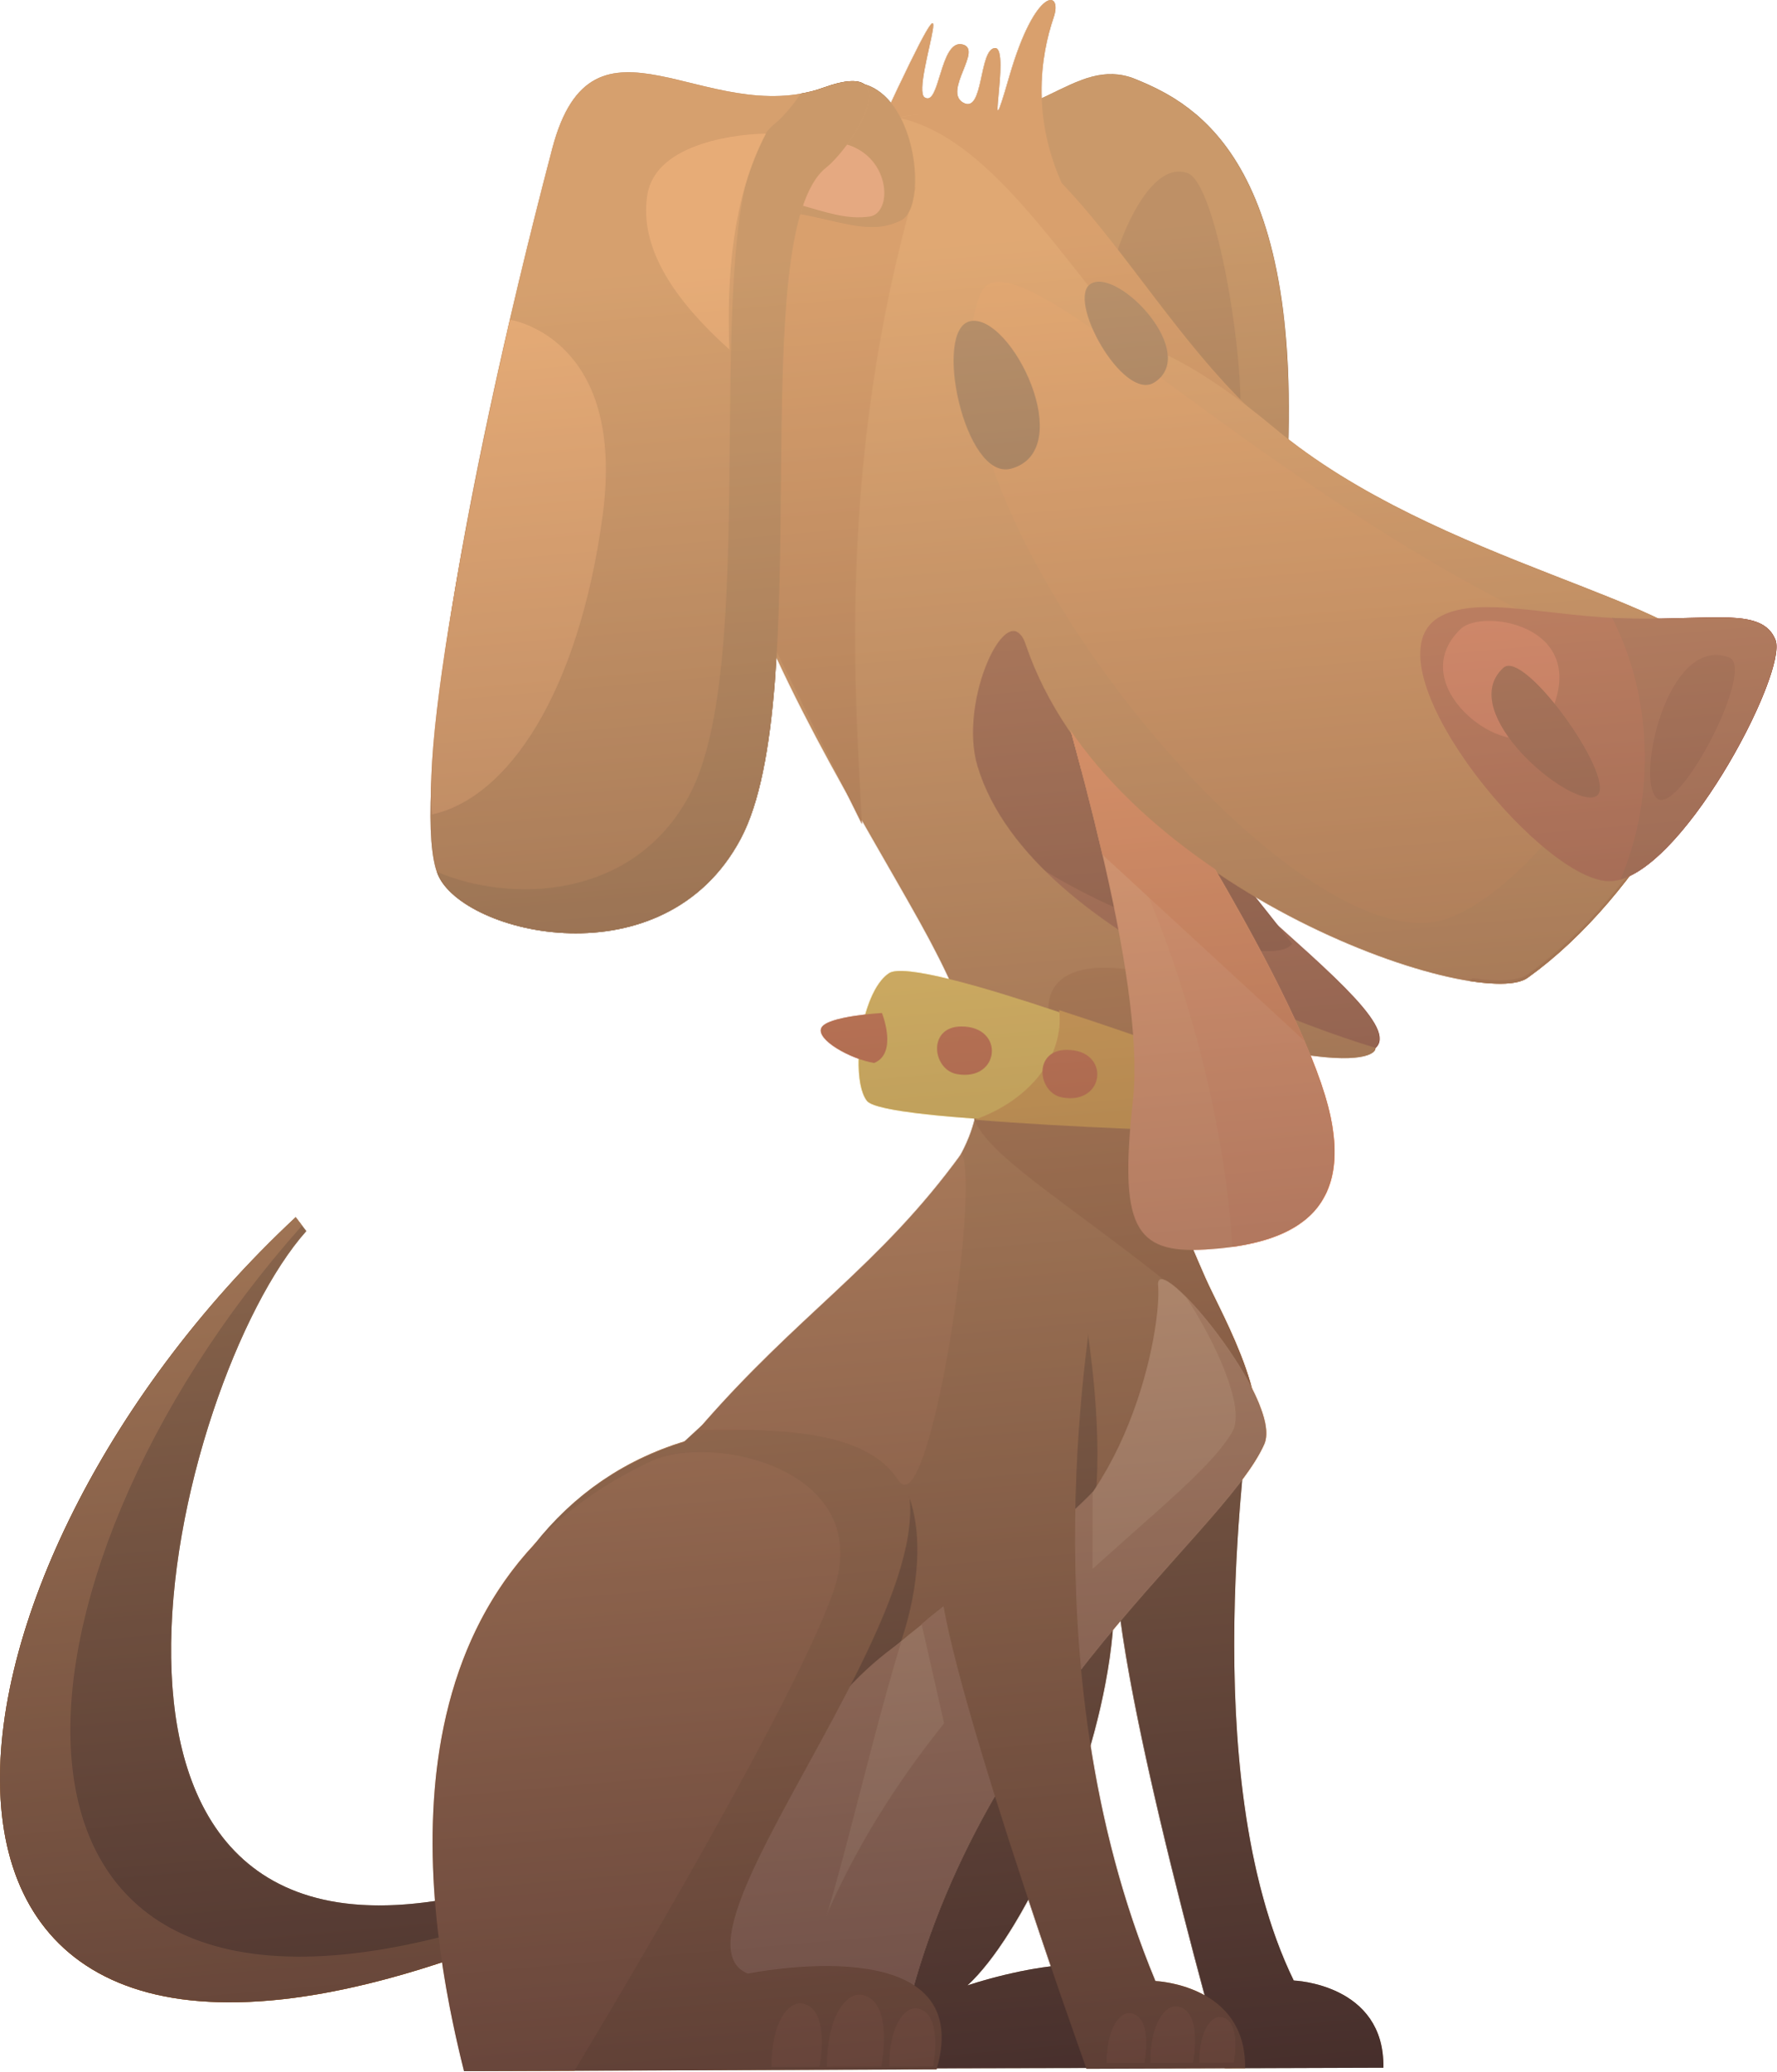
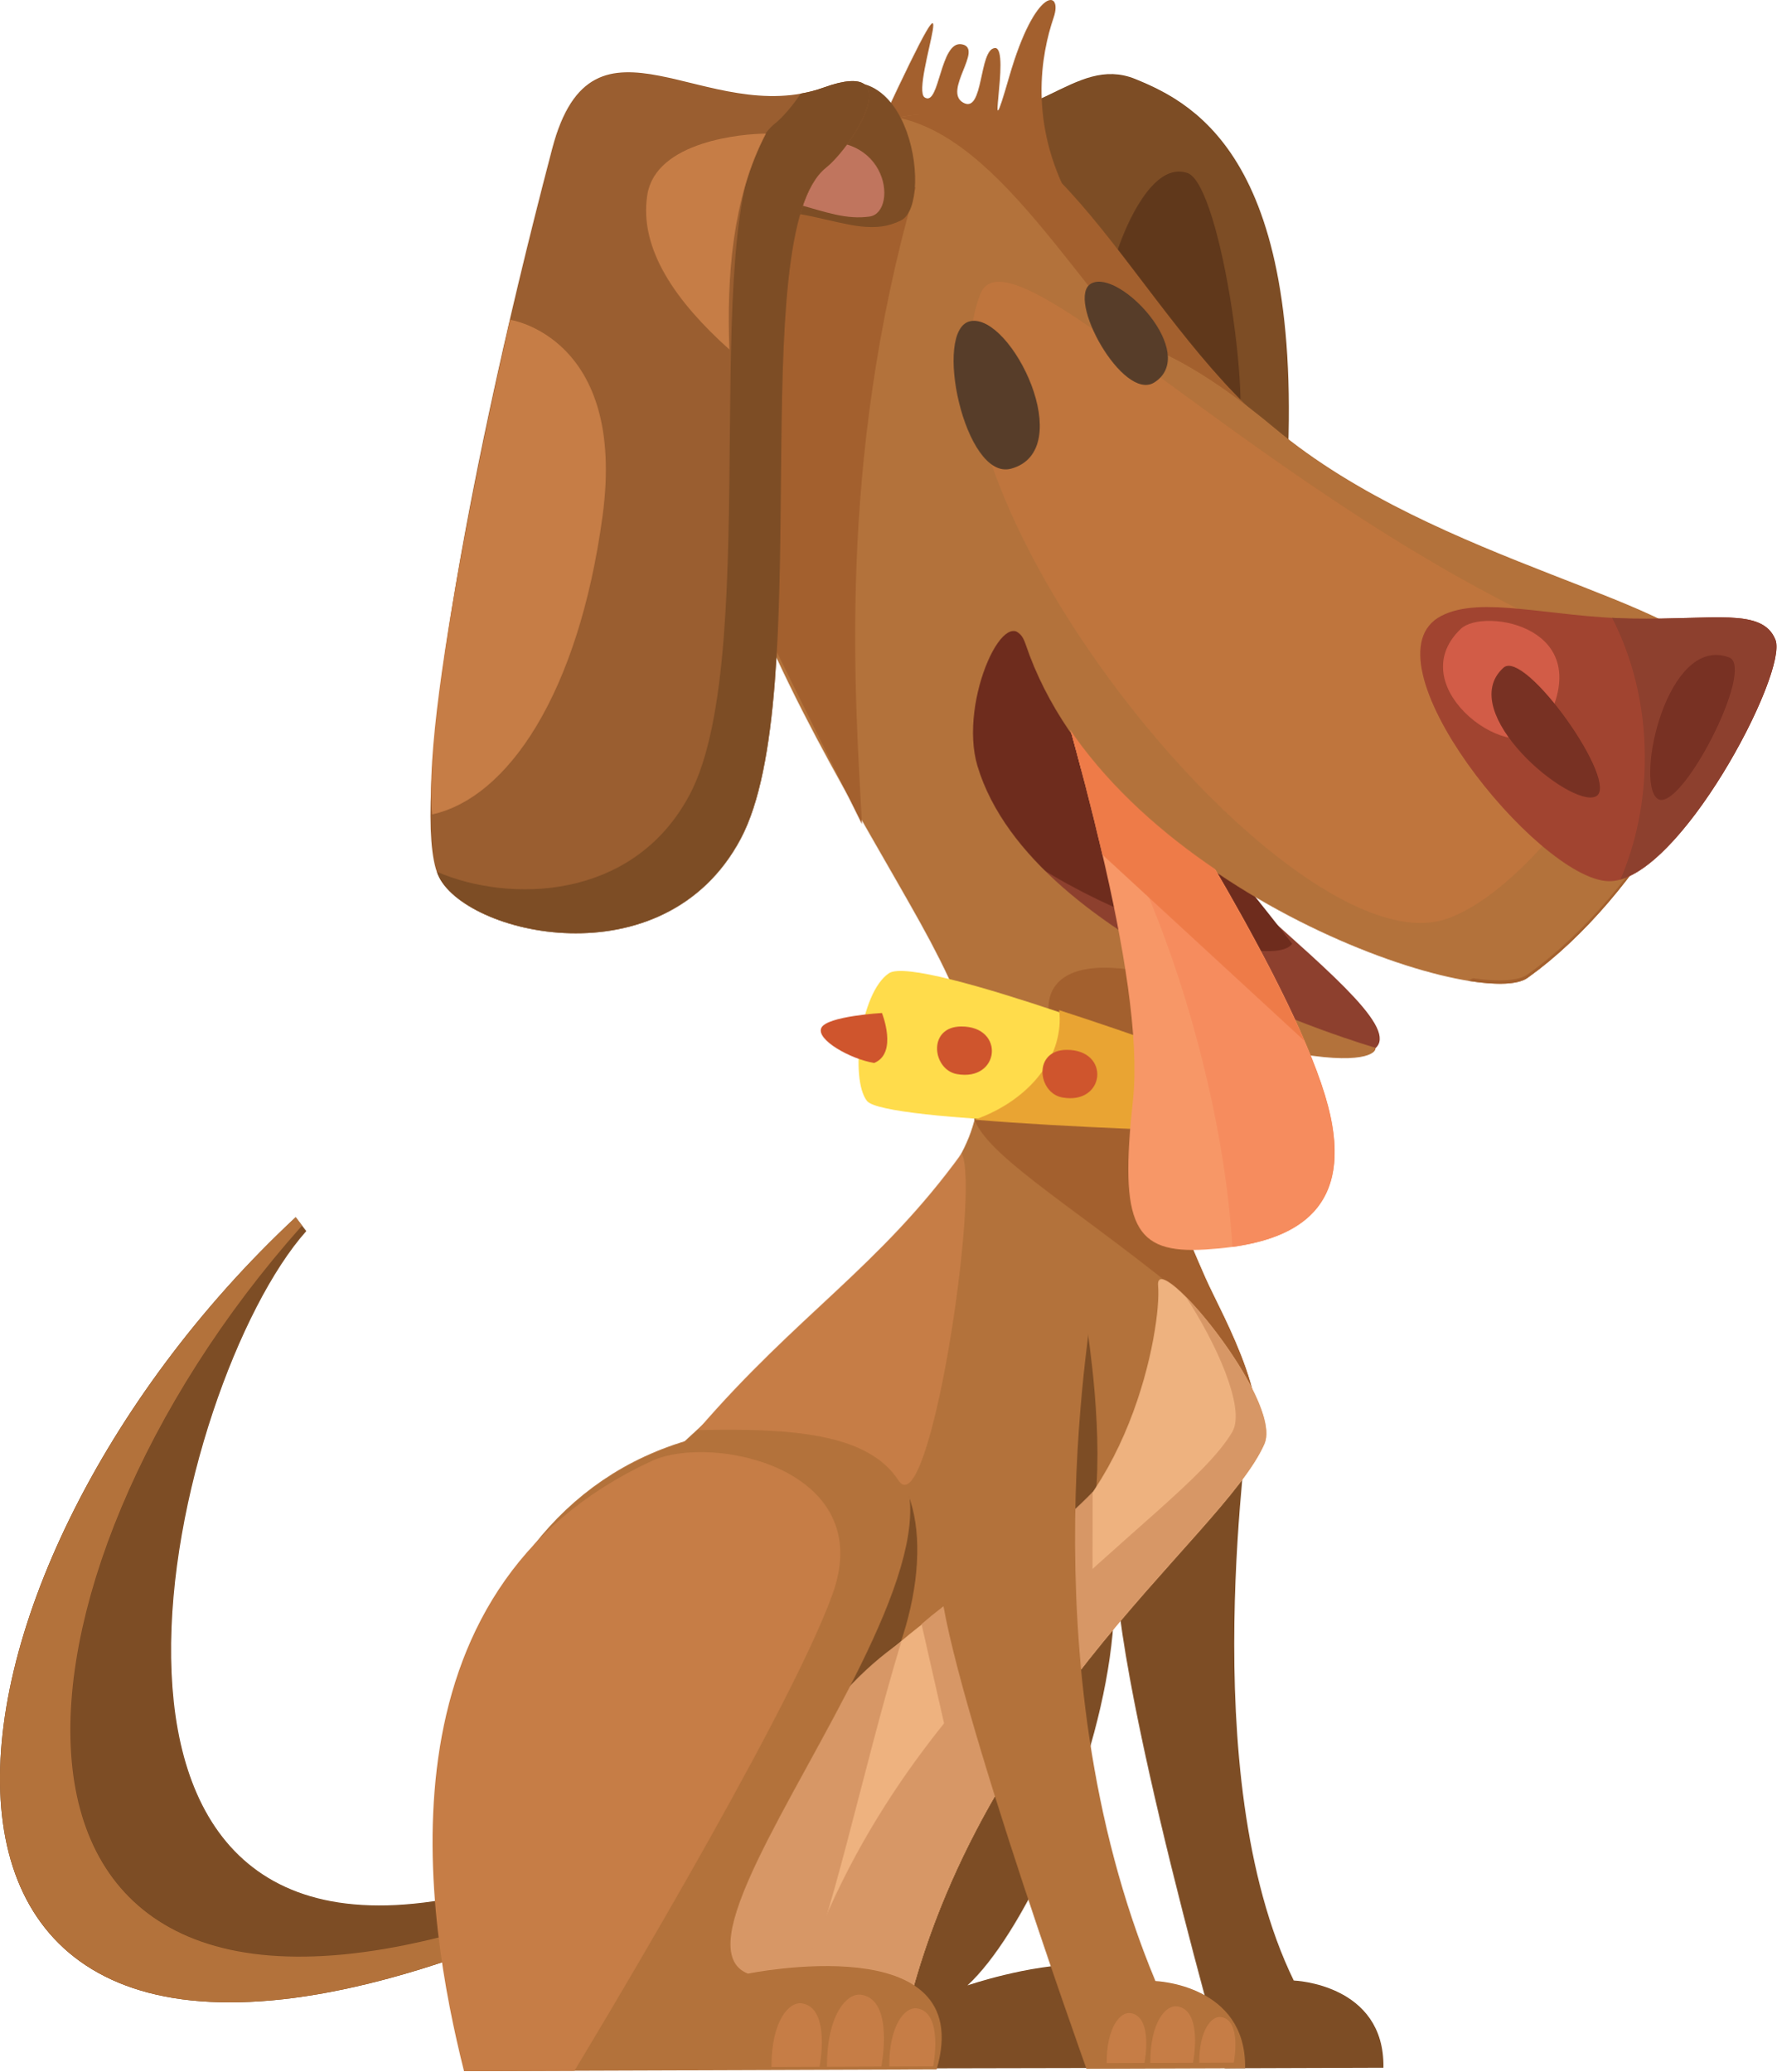
- <svg xmlns="http://www.w3.org/2000/svg" version="1.1" id="Layer_1" x="0px" y="0px" width="130.716px" height="152.392px" viewBox="0 0 130.716 152.392" enable-background="new 0 0 130.716 152.392" xml:space="preserve">
+ <svg xmlns="http://www.w3.org/2000/svg" xmlns:xlink="http://www.w3.org/1999/xlink" version="1.1" id="Layer_1" x="0px" y="0px" width="130.716px" height="152.392px" viewBox="0 0 130.716 152.392" enable-background="new 0 0 130.716 152.392" xml:space="preserve">
  <g>
    <g>
      <path fill="#7D4D25" d="M91.822,104.156c0.284,0.392-4.061,26.304,3.375,41.567c0,0,6.706,0.244,6.596,6.415l-11.67,0.042    c0,0-10.193-35.506-7.662-40.209C84.992,107.265,87.641,98.404,91.822,104.156z" />
      <path fill="#7D4D25" d="M53.418,152.217c-5.613-17.327-6.2-42.511,16.067-46.144c22.268-3.632,9.611,32.751,1.701,40.01    c0,0,17.943-6.177,13.17,6.065L53.418,152.217z" />
      <path fill="#7D4D25" d="M68.124,8.688c8.052,1.177,10.848-4.734,15.414-2.875c4.568,1.862,13.034,6.256,10.983,31.747    C92.472,63.055,68.124,8.688,68.124,8.688z" />
      <path fill="#60381B" d="M82.27,18.303c0.527-1.573,2.53-6.458,5.1-5.578c2.567,0.88,4.999,19.008,3.401,19.813    C89.174,33.344,81.42,20.834,82.27,18.303z" />
      <path fill="#8D402E" d="M79.487,69.677c8.419,4.082,19.882,8.507,21.488,7.609c4.507-2.522-20.138-16.736-23.717-29.241    c-1.803-6.298-11.643-4.608-8.015,9.33C72.875,71.311,79.487,69.677,79.487,69.677z" />
      <path fill="#6E2C1D" d="M95.081,69.436c-1.864,2.757-24.646-5.407-25.551-13.654c-0.906-8.247-2.417-10.991,1.958-11.134    C75.863,44.507,95.081,69.436,95.081,69.436z" />
      <path fill="#A3602E" d="M78.779,14.792c-3.125-5.744-2.163-10.82-1.251-13.501c0.697-2.049-1.333-2.347-3.263,4.336    c-1.931,6.687,0.154-2.156-1.051-2.093c-1.205,0.064-0.817,4.879-2.34,4.019c-1.523-0.86,1.535-3.976-0.094-4.293    c-1.628-0.317-1.634,4.652-2.747,3.904c-1.115-0.745,3.747-12.956-3.131,1.781L78.779,14.792z" />
      <path fill="#B3723B" d="M34.456,151.648c0.398-37.023,9.78-38.937,23.41-52.667c13.63-13.734,18.452-15.63,9.809-31.156    c-8.642-15.526-27.814-43.923-5.849-57.388c13.65-8.368,20.068,11.367,32.004,21.342c11.967,10.002,31.344,12.759,32.616,17.581    c1.025,3.896-5.482,16.476-14.046,22.589c-3.637,2.597-30.874-6.593-36.933-24.542c-1.266-3.751-4.992,4.131-3.543,8.957    c4.051,13.488,29.274,20.725,29.274,20.725c0.135,0.383-0.98,1.346-6.438,0.291c-9.891-1.908-14.25-1.862-6.063,16.657    c1.264,2.856,5.636,10.187,3.094,14.116c-2.668,4.123-25.123,25.311-25.412,43.198L34.456,151.648z" />
-       <path fill="#A3602E" d="M80.91,79.491c-3.585-0.712-8.378-11.471,5.806-7.356C100.9,76.249,88.75,81.043,80.91,79.491z" />
+       <path fill="#A3602E" d="M80.91,79.491c-3.585-0.712-8.378-11.471,5.806-7.355C100.9,76.249,88.75,81.043,80.91,79.491z" />
      <path fill="#7D4D25" d="M79.978,97.66c0,0,1.365,8.328,0.469,13.749l-2.996,0.928C77.451,112.336,78.981,98.83,79.978,97.66z" />
      <path fill="#A3602E" d="M67.372,13.79c-5.882,20.439-4.4,37.85-3.948,46.849L52.086,37.722    C52.086,37.722,49.874,3.38,67.372,13.79z" />
      <g>
        <path fill="#A3602E" d="M86.92,76.751c-4.552-0.569-16.185,0.084-15.335,5.189c0.462,2.776,6.978,6.504,14.902,12.902     c2.431,1.961,3.845,9.396,1.303,13.325c-2.666,4.122-25.121,25.311-25.412,43.196l-27.922,0.262     c0.001,0.008-0.002,0.015-0.001,0.021l31.924-0.297c0.289-17.888,22.744-39.075,25.412-43.198     c2.542-3.93-1.83-11.26-3.094-14.116C83.269,81.756,83.361,77.603,86.92,76.751z" />
        <path fill="#A3602E" d="M126.446,49.36c-1.272-4.822-20.649-7.579-32.616-17.581C83.216,22.91,77.55,6.001,66.112,8.656     c8.543,1.853,14.477,15.416,23.718,23.138c11.967,10.001,31.345,12.758,32.614,17.582c1.027,3.895-5.48,16.474-14.043,22.589     c-0.106,0.076-0.237,0.14-0.384,0.195c2.117,0.348,3.687,0.287,4.383-0.211C120.963,65.835,127.471,53.255,126.446,49.36z" />
      </g>
-       <ellipse transform="matrix(0.89 0.4561 -0.4561 0.89 61.4172 -12.7801)" fill="#7D4D25" cx="57.19" cy="120.871" rx="8.376" ry="15.624" />
+       <ellipse transform="matrix(0.4561 -0.8899 0.8899 0.4561 -76.4702 116.6437)" fill="#7D4D25" cx="57.187" cy="120.879" rx="15.625" ry="8.376" />
      <path fill="#EEB27F" d="M66.063,151.142c-3.367-0.56-16.477-0.522-17.401-2.883c-3.425-8.741,16.986-28.898,24.828-32.417    c9.639-4.331,12.001-18.289,11.723-21.238c-0.278-2.95,9.236,8.416,7.824,11.638C89.977,113.228,70.666,126.577,66.063,151.142z" />
      <path fill="#D79766" d="M66.315,120.795c-2.963,9.761-5.171,21.101-7.653,26.026l-5.664,0.189    C52.998,147.011,54.43,129.006,66.315,120.795z" />
      <path fill="#D79766" d="M87.25,95.41c2.133,3.236,4.457,8.187,3.42,9.955c-3.857,6.581-24.603,17.569-32.059,41.424    c-1.749-0.509-6.277-1.172-10.217-2.056c-0.2,1.302-0.137,2.496,0.268,3.526c0.925,2.36,14.034,2.323,17.401,2.883    c4.603-24.565,23.914-37.914,26.974-44.9C94,104.043,89.876,98.055,87.25,95.41z" />
      <path fill="#D79766" d="M70.056,129.405l-2.247-9.907c3.987-3.473,7.908-4.931,12.589-9.716l-0.013,7.209L70.056,129.405z" />
      <path fill="#FFDC4B" d="M65.409,71.608c2.142-1.439,23.58,6.852,23.58,6.852l-0.983,4.504c0,0-22.958-0.355-24.216-1.961    C62.531,79.397,63.267,73.045,65.409,71.608z" />
      <path fill="#E9A433" d="M77.933,74.325c0.021,0.202,0.043,0.405,0.043,0.612c0.014,3.296-2.553,6.138-6.254,7.449    c7.111,0.596,16.398,0.85,16.398,0.85l1.055-5.012C89.175,78.224,83.666,76.171,77.933,74.325z" />
      <path fill="#F79767" d="M76.8,46.487c1.604,6.287,7.571,25.275,6.563,34.483c-1.008,9.207,0.066,11.294,5.329,10.969    c5.264-0.327,11.284-1.949,9.027-10.565c-2.257-8.615-13.248-25.467-13.248-25.467L76.8,46.487z" />
      <path fill="#F68C5E" d="M97.719,81.374c-2.257-8.615-13.248-25.467-13.248-25.467l-7.671-9.42    c0.554,2.173,1.63,5.863,2.758,10.143c3.156,4.514,6.288,11.579,8.502,19.809c1.484,5.513,2.35,10.778,2.619,15.308    C95.329,91.097,99.695,88.917,97.719,81.374z" />
      <path fill="#EE7B48" d="M95.995,76.595c-3.835-8.897-11.523-20.688-11.523-20.688l-7.671-9.42c0.812,3.184,2.742,9.621,4.318,16.4    L95.995,76.595z" />
      <path fill="#B3723B" d="M93.829,31.529c11.968,10.002,31.345,12.759,32.615,17.582c1.026,3.893-5.481,16.476-14.043,22.587    c-3.639,2.599-31.041-6.537-36.935-24.541C71.17,34.028,72.75,13.913,93.829,31.529z" />
      <path fill="#BF753D" d="M106.499,67.59c7.381-2.629,16.57-17.933,13.547-19.082C94.84,38.936,74.349,15.761,72.11,21.688    C66.499,36.544,95.19,71.621,106.499,67.59z" />
-       <path fill="#A14430" d="M118.366,64.835c-5.236-0.119-18.385-16.456-12.279-19.538c2.944-1.487,7.915,0.104,13.951,0.219    c6.035,0.109,9.654-0.844,10.603,1.567S123.462,64.949,118.366,64.835z" />
+       <path fill="#A14430" d="M118.366,64.835c-5.236-0.119-18.385-16.456-12.279-19.538c2.944-1.487,7.915,0.104,13.951,0.219    c6.035,0.109,9.654-0.844,10.603,1.567C131.59,49.494,123.462,64.949,118.366,64.835z" />
      <path fill="#D25C47" d="M107.493,46.264c1.661-1.584,10.25-0.165,6.151,7.101C111.724,56.775,102.885,50.657,107.493,46.264z" />
      <path fill="#8D402E" d="M130.64,47.083c-0.948-2.411-4.567-1.458-10.603-1.567c-0.48-0.011-0.949-0.031-1.416-0.058    c1.505,2.93,2.393,6.426,2.406,10.191c0.013,3.286-0.641,6.371-1.79,9.059C124.335,63.274,131.537,49.361,130.64,47.083z" />
      <path fill="#7D4D25" d="M66.316,16.206c2.537-1.297,0.449-14.667-7.464-8.557s-15.604,10.659-9.674,8.8    C58.707,13.462,62.437,18.188,66.316,16.206z" />
      <path fill="#C0755E" d="M63.996,15.93c2.195-0.328,1.354-7.175-5.637-5.136c-6.988,2.044-13.692,3.341-8.637,3.152    C57.85,13.645,60.637,16.433,63.996,15.93z" />
      <path fill="#9A5E30" d="M32.22,64.353c1.846,4.385,16.618,7.987,22.275-2.63c5.662-10.618,0.167-44.497,6.275-49.385    c2.02-1.618,6.1-8.166-0.149-5.902c-8.6,3.116-16.995-6.912-19.991,4.5C33.51,38.054,30.302,59.801,32.22,64.353z" />
      <path fill="#7D4D25" d="M60.622,6.436c-0.569,0.207-1.14,0.352-1.707,0.453c-0.616,0.923-1.342,1.76-1.906,2.212    c-6.107,4.89-0.613,38.767-6.273,49.385c-4.184,7.853-13.348,7.925-18.589,5.659c0.025,0.067,0.047,0.146,0.074,0.208    c1.846,4.385,16.618,7.987,22.275-2.63c5.662-10.618,0.167-44.497,6.275-49.385C62.791,10.72,66.871,4.172,60.622,6.436z" />
      <path fill="#7D4D25" d="M22.535,90.583c-9.855,11.058-20.749,56.426,12.273,48.747l0.543,4.066    c-47.303,17.441-42.196-27.185-13.596-53.834L22.535,90.583z" />
      <path fill="#B3723B" d="M22.224,90.177l-0.469-0.614c-28.601,26.649-33.707,71.275,13.596,53.834l-0.216-1.625    C-3.846,153.403-1.056,116.296,22.224,90.177z" />
      <path fill="#B3723B" d="M80.403,95.344c0.284,0.393-5.266,26.714,4.615,50.416c0,0,6.707,0.245,6.597,6.416l-11.671,0.043    c0,0-11.656-32.551-10.733-36.981c0.542-2.604-1.54-17.027-3.967-19.837C61.648,91.237,78.304,92.458,80.403,95.344z" />
      <path fill="#573D29" d="M71.409,23.628c3.003-0.582,7.95,9.495,2.991,10.854C70.974,35.422,68.595,24.176,71.409,23.628z" />
      <path fill="#573D29" d="M80.303,20.854c2.07-1.104,7.961,5.174,4.633,7.285C82.636,29.596,78.363,21.885,80.303,20.854z" />
      <path fill="#B3723B" d="M68.918,152.26c3.075-10.547-13.881-7.042-13.881-7.042c-8.731-3.455,30.872-43.709-0.101-40.108    c-22.309,2.599-25.438,29.579-20.621,47.282L68.918,152.26z" />
      <path fill="#783123" d="M110.629,49.127c1.58-1.427,8.656,8.592,6.785,9.475C115.542,59.484,107.016,52.391,110.629,49.127z" />
      <path fill="#783123" d="M127.229,48.37c1.995,0.745-3.637,11.642-5.283,10.387C120.301,57.501,122.667,46.665,127.229,48.37z" />
      <path fill="#C67D46" d="M34.141,152.391c-2.79-11.114-6.888-35.337,13.832-44.903c4.368-2.017,16.628,0.539,13.287,9.802    c-3.339,9.263-18.993,35.071-18.993,35.071L34.141,152.391z" />
      <path fill="#C67D46" d="M56.766,152.081c-0.013-3.389,1.297-4.813,2.221-4.679c2.181,0.316,1.313,4.666,1.313,4.666    L56.766,152.081z" />
      <path fill="#C67D46" d="M60.849,152.066c-0.015-3.835,1.467-5.446,2.512-5.295c2.47,0.358,1.488,5.279,1.488,5.279L60.849,152.066    z" />
      <path fill="#C67D46" d="M65.432,152.047c-0.012-3.099,1.186-4.4,2.03-4.277c1.996,0.29,1.202,4.267,1.202,4.267L65.432,152.047z" />
      <path fill="#C67D46" d="M81.431,151.796c-0.009-2.663,1.02-3.782,1.746-3.677c1.714,0.249,1.034,3.666,1.034,3.666L81.431,151.796    z" />
      <path fill="#C67D46" d="M84.641,151.784c-0.013-3.013,1.151-4.279,1.975-4.159c1.938,0.281,1.168,4.147,1.168,4.147    L84.641,151.784z" />
      <path fill="#C67D46" d="M88.242,151.772c-0.009-2.438,0.932-3.461,1.596-3.363c1.568,0.228,0.945,3.352,0.945,3.352    L88.242,151.772z" />
      <path fill="#C67D46" d="M51.34,105.225c6.749-0.15,12.5,0.203,14.763,3.695c2.264,3.49,6.047-21.314,4.661-24.059    C64.67,93.259,58.721,96.656,51.34,105.225z" />
      <path fill="#CF552D" d="M64.32,78.21c-1.745-0.283-4.28-1.709-3.888-2.576c0.392-0.868,4.462-1.1,4.462-1.1    S66.084,77.497,64.32,78.21z" />
      <path fill="#CF552D" d="M70.408,79.029c-1.815-0.329-2.179-3.493,0.321-3.502C73.982,75.514,73.576,79.601,70.408,79.029z" />
      <path fill="#CF552D" d="M78.165,80.75c-1.816-0.33-2.18-3.493,0.321-3.503C81.739,77.235,81.333,81.322,78.165,80.75z" />
      <path fill="#C67D46" d="M31.795,59.923c5.495-1.188,10.758-8.789,12.541-21.964c1.784-13.174-6.803-14.434-6.803-14.434    S30.93,51.76,31.795,59.923z" />
      <path fill="#C67D46" d="M53.667,25.716c-3.888-3.487-6.653-7.351-6.043-11.352c0.609-4.003,7.108-4.528,8.733-4.534    C53.875,14.568,53.468,20.387,53.667,25.716z" />
    </g>
-     <defs>
-       <filter id="Adobe_OpacityMaskFilter" filterUnits="userSpaceOnUse" x="0.003" y="0" width="130.71" height="152.392">
-         <feFlood style="flood-color:white;flood-opacity:1" result="back" />
-         <feBlend in="SourceGraphic" in2="back" mode="normal" />
-       </filter>
-     </defs>
-     <mask maskUnits="userSpaceOnUse" x="0.003" y="0" width="130.71" height="152.392" id="SVGID_1_">
-       <g filter="url(#Adobe_OpacityMaskFilter)">
+     <g>
+       <g>
        <defs>
-           <filter id="Adobe_OpacityMaskFilter_1_" filterUnits="userSpaceOnUse" x="0.003" y="0" width="130.71" height="152.392">
-             <feFlood style="flood-color:white;flood-opacity:1" result="back" />
-             <feBlend in="SourceGraphic" in2="back" mode="normal" />
-           </filter>
+           <polygon id="SVGID_2_" points="1,1 2,1 1,2     " />
        </defs>
-         <mask maskUnits="userSpaceOnUse" x="0.003" y="0" width="130.71" height="152.392" id="SVGID_1_">
-           <g filter="url(#Adobe_OpacityMaskFilter_1_)">
- 				</g>
-         </mask>
-         <linearGradient id="SVGID_2_" gradientUnits="userSpaceOnUse" x1="110.518" y1="-25.639" x2="110.518" y2="118.276" gradientTransform="matrix(0.9961 -0.0881 0.0881 0.9961 -48.7409 54.121)">
+         <defs>
+           <polygon id="SVGID_3_" points="-1,-1 -2,-1 -1,-2     " />
+         </defs>
+         <clipPath id="SVGID_4_">
+           <use xlink:href="#SVGID_2_" overflow="visible" />
+         </clipPath>
+         <clipPath id="SVGID_5_" clip-path="url(#SVGID_4_)">
+           <use xlink:href="#SVGID_3_" overflow="visible" />
+         </clipPath>
+         <linearGradient id="SVGID_6_" gradientUnits="userSpaceOnUse" x1="102.147" y1="842.57" x2="102.147" y2="698.655" gradientTransform="matrix(0.9961 -0.0881 -0.0881 -0.9961 31.5681 867.1285)">
          <stop offset="0" style="stop-color:#999999" />
          <stop offset="1" style="stop-color:#FFFFFF" />
        </linearGradient>
-         <path mask="url(#SVGID_1_)" fill="url(#SVGID_2_)" d="M128.035,54.708c0.102-0.186,0.198-0.371,0.293-0.558     c0.036-0.067,0.071-0.135,0.106-0.203c0.086-0.166,0.169-0.331,0.251-0.494c0.042-0.085,0.084-0.169,0.123-0.253     c0.076-0.152,0.146-0.302,0.218-0.449c0.044-0.095,0.088-0.188,0.132-0.281c0.063-0.139,0.124-0.274,0.186-0.409     c0.045-0.102,0.089-0.202,0.132-0.301c0.054-0.126,0.108-0.25,0.158-0.373c0.045-0.104,0.088-0.207,0.128-0.311     c0.047-0.115,0.094-0.228,0.135-0.339c0.041-0.105,0.081-0.208,0.118-0.313c0.039-0.103,0.078-0.206,0.113-0.309     c0.037-0.104,0.07-0.204,0.106-0.305c0.03-0.094,0.062-0.188,0.091-0.278c0.032-0.101,0.06-0.197,0.089-0.296     c0.023-0.082,0.048-0.167,0.068-0.247c0.027-0.096,0.049-0.188,0.068-0.277c0.019-0.073,0.037-0.149,0.054-0.219     c0.017-0.09,0.029-0.173,0.045-0.257c0.009-0.063,0.024-0.127,0.03-0.187c0.012-0.084,0.018-0.16,0.022-0.236     c0.004-0.05,0.01-0.104,0.012-0.149c0.001-0.08-0.002-0.15-0.01-0.222c-0.001-0.033,0.001-0.071-0.004-0.104     c-0.012-0.096-0.03-0.182-0.06-0.256c-0.838-2.13-3.765-1.635-8.599-1.566c-6.439-3.099-18.514-6.406-27.24-13.207     c0.548-20.858-7.03-24.771-11.264-26.497c-2.441-0.994-4.383,0.231-6.884,1.409c-0.087-2.468,0.396-4.53,0.874-5.932     c0.697-2.049-1.333-2.347-3.263,4.336c-1.931,6.687,0.154-2.156-1.051-2.093c-1.205,0.064-0.817,4.879-2.34,4.019     c-1.523-0.86,1.535-3.976-0.094-4.293c-1.628-0.317-1.634,4.652-2.747,3.904c-1.079-0.72,3.428-12.148-2.482,0.396     c-0.531-0.652-1.184-1.144-1.965-1.365c-0.455-0.339-1.374-0.335-2.965,0.241c-0.285,0.104-0.568,0.189-0.85,0.265     c-0.013,0.004-0.024,0.005-0.036,0.009c-0.272,0.07-0.549,0.131-0.821,0.18c-7.981,1.425-15.486-6.608-18.284,4.047     c-3.208,12.222-5.62,23.345-7.129,32.303c-0.979,5.602-1.755,11.152-1.782,14.768c-0.133,3.045,0.026,5.223,0.501,6.347     c1.846,4.385,16.618,7.987,22.275-2.63c1.595-2.99,2.305-7.823,2.637-13.334c1.612,3.478,3.423,6.863,5.196,10.036l1.095,2.213     c-0.006-0.096-0.012-0.203-0.018-0.302c1.54,2.711,3.018,5.235,4.269,7.488c0.852,1.527,1.566,2.919,2.16,4.207     c-2.229-0.545-3.903-0.775-4.426-0.424c-0.774,0.52-1.362,1.686-1.742,3.037c-1.232,0.139-2.983,0.435-3.234,0.989     c-0.313,0.689,1.229,1.731,2.751,2.272c-0.032,1.343,0.157,2.522,0.606,3.096c0.461,0.586,3.825,1.006,7.902,1.303     c0.007,0.018,0.011,0.037,0.018,0.057c-0.223,0.895-0.571,1.762-1.044,2.628c-5.972,8.183-11.818,11.623-19.016,19.884     c-0.442,0.407-0.877,0.809-1.307,1.205c-4.673,1.433-8.309,4.102-11.039,7.576c-6.857,7.351-7.986,17.476-7.298,26.215     c-29.576,4.494-19.037-38.555-9.472-49.286l-0.779-1.021c-28.015,26.103-33.481,69.447,10.768,54.817     c0.454,3.044,1.061,5.792,1.618,8.011l0.175,0.001l7.951-0.031l26.651-0.101c0.009-0.027,0.013-0.049,0.02-0.077l10.985-0.025     c0.01,0.028,0.021,0.062,0.021,0.062l10.179-0.039l1.492-0.004l10.178-0.038c0.11-6.171-6.596-6.415-6.596-6.415     c-5.531-11.354-4.545-28.596-3.792-36.846c0.72-0.963,1.284-1.844,1.632-2.636c0.054-0.123,0.086-0.263,0.109-0.408     c0.006-0.043,0.011-0.087,0.016-0.131c0.011-0.116,0.013-0.239,0.008-0.366c-0.002-0.044-0.001-0.086-0.004-0.131     c-0.014-0.171-0.039-0.35-0.078-0.537c-0.006-0.027-0.016-0.06-0.022-0.091c-0.038-0.162-0.083-0.33-0.137-0.503     c-0.018-0.061-0.036-0.121-0.058-0.184c-0.055-0.164-0.116-0.331-0.186-0.503c-0.017-0.046-0.031-0.092-0.053-0.14     c-0.088-0.217-0.188-0.439-0.295-0.665c-0.022-0.048-0.047-0.099-0.071-0.146c-0.054-0.11-0.105-0.22-0.163-0.331     c-0.856-3.17-2.663-6.392-3.405-8.069c-0.305-0.693-0.59-1.353-0.861-1.994c-0.009-0.024-0.02-0.048-0.028-0.072     c0.28-0.003,0.573-0.013,0.884-0.031c0.657-0.041,1.325-0.102,1.987-0.193l0,0c0.314-0.045,0.625-0.096,0.935-0.154     c0.093-0.019,0.186-0.041,0.277-0.06c0.214-0.046,0.425-0.092,0.636-0.145c0.111-0.028,0.221-0.061,0.33-0.092     c0.188-0.052,0.374-0.107,0.556-0.167c0.114-0.038,0.227-0.078,0.338-0.121c0.175-0.063,0.344-0.132,0.512-0.205     c0.108-0.047,0.218-0.096,0.323-0.147c0.165-0.078,0.325-0.165,0.482-0.255c0.1-0.055,0.197-0.108,0.292-0.167     c0.164-0.105,0.322-0.219,0.479-0.335c0.073-0.056,0.151-0.107,0.222-0.165c0.222-0.182,0.432-0.376,0.624-0.59l0.002-0.001     c0.19-0.21,0.364-0.439,0.522-0.682c0.052-0.077,0.093-0.164,0.14-0.248c0.104-0.173,0.2-0.348,0.286-0.536     c0.046-0.108,0.084-0.222,0.127-0.333c0.069-0.182,0.133-0.369,0.186-0.565c0.034-0.126,0.062-0.258,0.091-0.391     c0.04-0.202,0.073-0.411,0.1-0.627c0.016-0.143,0.031-0.289,0.04-0.439c0.016-0.23,0.016-0.471,0.012-0.719     c-0.002-0.153-0.001-0.305-0.011-0.465c-0.017-0.278-0.054-0.574-0.094-0.876c-0.02-0.146-0.031-0.285-0.057-0.438     c-0.076-0.46-0.176-0.939-0.31-1.449c-0.292-1.118-0.734-2.375-1.278-3.713c3.941,0.551,4.845-0.207,4.76-0.556     c1.412-1.278-2.26-4.622-7.163-9.006c-0.438-0.558-1.001-1.27-1.664-2.101c5.77,3.407,11.676,5.511,15.644,6.161l0,0     c0.004,0.002,0.008,0.003,0.012,0.003c0.171,0.028,0.334,0.05,0.498,0.071c0.126,0.019,0.253,0.034,0.374,0.051     c0.159,0.016,0.311,0.032,0.459,0.044c0.125,0.013,0.243,0.02,0.362,0.026c0.133,0.008,0.268,0.017,0.394,0.021     c0.219,0.005,0.432,0.005,0.626-0.005c0.08-0.003,0.148-0.013,0.223-0.019c0.137-0.011,0.27-0.022,0.391-0.042     c0.072-0.011,0.138-0.025,0.205-0.041c0.116-0.022,0.226-0.051,0.327-0.084c0.049-0.016,0.099-0.029,0.146-0.048     c0.139-0.055,0.267-0.116,0.366-0.188c2.781-1.985,5.337-4.654,7.496-7.482c0.1-0.047,0.201-0.104,0.302-0.159     c0.009-0.005,0.018-0.009,0.025-0.014c0.157-0.085,0.316-0.182,0.477-0.287c0.011-0.006,0.02-0.013,0.031-0.02     c0.158-0.105,0.318-0.221,0.479-0.342c0.01-0.009,0.021-0.016,0.03-0.023c0.163-0.124,0.324-0.258,0.488-0.397     c0.009-0.007,0.018-0.015,0.026-0.021c0.165-0.145,0.329-0.293,0.494-0.451c0.009-0.006,0.015-0.012,0.021-0.017     c0.17-0.163,0.338-0.331,0.505-0.505c0.002-0.001,0.004-0.003,0.006-0.003c1.878-1.953,3.739-4.73,5.188-7.398     C127.99,54.79,128.013,54.749,128.035,54.708z M71.187,146.083c1.416-1.301,2.983-3.539,4.479-6.312     c0.577,1.742,1.138,3.399,1.652,4.906C74.131,145.07,71.187,146.083,71.187,146.083z M88.639,146.813     c-1.75-0.975-3.621-1.053-3.621-1.053c-2.4-5.761-3.888-11.675-4.771-17.336c0.819-2.852,1.404-5.75,1.638-8.478     c0.19-0.227,0.382-0.456,0.569-0.679C83.559,127.356,86.737,139.767,88.639,146.813z" />
+         <path clip-path="url(#SVGID_5_)" fill="url(#SVGID_6_)" d="M128.035,54.708c0.102-0.186,0.198-0.371,0.293-0.558     c0.036-0.067,0.071-0.135,0.106-0.203c0.086-0.166,0.169-0.331,0.251-0.494c0.042-0.085,0.084-0.169,0.123-0.253     c0.076-0.152,0.146-0.302,0.218-0.449c0.044-0.095,0.088-0.188,0.132-0.281c0.063-0.139,0.124-0.274,0.186-0.409     c0.045-0.102,0.089-0.202,0.132-0.301c0.054-0.126,0.108-0.25,0.158-0.373c0.045-0.104,0.088-0.207,0.128-0.311     c0.047-0.115,0.094-0.228,0.135-0.339c0.041-0.105,0.081-0.208,0.118-0.313c0.039-0.103,0.078-0.206,0.113-0.309     c0.037-0.104,0.07-0.204,0.106-0.305c0.03-0.094,0.062-0.188,0.091-0.278c0.032-0.101,0.06-0.197,0.089-0.296     c0.023-0.082,0.048-0.167,0.068-0.247c0.027-0.096,0.049-0.188,0.068-0.277c0.019-0.073,0.037-0.149,0.054-0.219     c0.017-0.09,0.029-0.173,0.045-0.257c0.009-0.063,0.024-0.127,0.03-0.187c0.012-0.084,0.018-0.16,0.022-0.236     c0.004-0.05,0.01-0.104,0.012-0.149c0.001-0.08-0.002-0.15-0.01-0.222c-0.001-0.033,0.001-0.071-0.004-0.104     c-0.012-0.096-0.03-0.182-0.06-0.256c-0.838-2.13-3.765-1.635-8.599-1.566c-6.439-3.099-18.514-6.406-27.24-13.207     c0.548-20.858-7.03-24.771-11.264-26.497c-2.441-0.994-4.383,0.231-6.884,1.409c-0.087-2.468,0.396-4.53,0.874-5.932     c0.697-2.049-1.333-2.347-3.263,4.336c-1.931,6.687,0.154-2.156-1.051-2.093c-1.205,0.064-0.817,4.879-2.34,4.02     c-1.523-0.86,1.535-3.976-0.094-4.293c-1.628-0.317-1.634,4.652-2.747,3.904c-1.079-0.72,3.428-12.148-2.482,0.396     c-0.531-0.652-1.184-1.144-1.965-1.365c-0.455-0.339-1.374-0.335-2.965,0.241c-0.285,0.104-0.568,0.189-0.85,0.265     c-0.013,0.004-0.024,0.005-0.036,0.009c-0.272,0.07-0.549,0.131-0.821,0.18c-7.981,1.425-15.486-6.608-18.284,4.047     c-3.208,12.222-5.62,23.345-7.129,32.303c-0.979,5.602-1.755,11.152-1.782,14.768c-0.133,3.045,0.026,5.223,0.501,6.347     c1.846,4.385,16.618,7.987,22.275-2.63c1.595-2.99,2.305-7.823,2.637-13.334c1.612,3.478,3.423,6.863,5.196,10.036l1.095,2.213     c-0.006-0.096-0.012-0.203-0.018-0.302c1.54,2.711,3.018,5.235,4.269,7.488c0.852,1.527,1.566,2.919,2.16,4.207     c-2.229-0.545-3.903-0.775-4.426-0.424c-0.774,0.52-1.362,1.686-1.742,3.037c-1.232,0.139-2.983,0.435-3.234,0.989     c-0.313,0.689,1.229,1.731,2.751,2.272c-0.032,1.343,0.157,2.522,0.606,3.096c0.461,0.586,3.825,1.006,7.902,1.303     c0.007,0.018,0.011,0.037,0.018,0.057c-0.223,0.895-0.571,1.762-1.044,2.628c-5.972,8.183-11.818,11.623-19.016,19.884     c-0.442,0.407-0.877,0.809-1.307,1.205c-4.673,1.433-8.309,4.102-11.039,7.576c-6.857,7.351-7.986,17.476-7.298,26.215     c-29.576,4.494-19.037-38.555-9.472-49.286l-0.779-1.021c-28.015,26.103-33.481,69.447,10.768,54.817     c0.454,3.044,1.061,5.792,1.618,8.011l0.175,0.001l7.951-0.031l26.651-0.101c0.009-0.027,0.013-0.049,0.02-0.077l10.985-0.025     c0.01,0.028,0.021,0.063,0.021,0.063l10.179-0.039l1.492-0.004l10.178-0.038c0.11-6.171-6.596-6.415-6.596-6.415     c-5.531-11.354-4.545-28.596-3.792-36.846c0.72-0.963,1.284-1.844,1.632-2.636c0.054-0.123,0.086-0.263,0.109-0.408     c0.006-0.043,0.011-0.087,0.016-0.131c0.011-0.116,0.013-0.239,0.008-0.366c-0.002-0.044-0.001-0.086-0.004-0.131     c-0.014-0.171-0.039-0.35-0.078-0.537c-0.006-0.027-0.016-0.06-0.022-0.091c-0.038-0.162-0.083-0.33-0.137-0.503     c-0.018-0.061-0.036-0.121-0.058-0.184c-0.055-0.164-0.116-0.331-0.186-0.503c-0.017-0.046-0.031-0.092-0.053-0.14     c-0.088-0.217-0.188-0.439-0.295-0.665c-0.022-0.048-0.047-0.099-0.071-0.146c-0.054-0.11-0.105-0.22-0.163-0.331     c-0.856-3.17-2.663-6.392-3.405-8.069c-0.305-0.693-0.59-1.353-0.861-1.994c-0.009-0.024-0.02-0.048-0.028-0.072     c0.28-0.003,0.573-0.013,0.884-0.031c0.657-0.041,1.325-0.102,1.987-0.193l0,0c0.314-0.045,0.625-0.096,0.935-0.154     c0.093-0.02,0.186-0.041,0.277-0.06c0.214-0.046,0.425-0.092,0.636-0.145c0.111-0.028,0.221-0.061,0.33-0.092     c0.188-0.052,0.374-0.107,0.556-0.167c0.114-0.038,0.227-0.078,0.338-0.121c0.175-0.063,0.344-0.132,0.512-0.205     c0.108-0.047,0.218-0.096,0.323-0.147c0.165-0.078,0.325-0.165,0.482-0.255c0.1-0.055,0.197-0.108,0.292-0.167     c0.164-0.105,0.322-0.219,0.479-0.335c0.073-0.056,0.151-0.107,0.222-0.165c0.222-0.182,0.432-0.376,0.624-0.59l0.002-0.001     c0.19-0.21,0.364-0.439,0.522-0.682c0.052-0.077,0.093-0.164,0.14-0.248c0.104-0.173,0.2-0.348,0.286-0.536     c0.046-0.108,0.084-0.222,0.127-0.333c0.069-0.182,0.133-0.369,0.186-0.565c0.034-0.126,0.062-0.258,0.091-0.391     c0.04-0.202,0.073-0.411,0.1-0.627c0.016-0.143,0.031-0.289,0.04-0.439c0.016-0.23,0.016-0.471,0.012-0.719     c-0.002-0.153-0.001-0.305-0.011-0.465c-0.017-0.278-0.054-0.574-0.094-0.876c-0.02-0.146-0.031-0.285-0.057-0.438     c-0.076-0.46-0.176-0.938-0.31-1.449c-0.292-1.118-0.734-2.375-1.278-3.713c3.941,0.551,4.845-0.207,4.76-0.556     c1.412-1.278-2.26-4.622-7.163-9.006c-0.438-0.558-1.001-1.27-1.664-2.101c5.77,3.407,11.676,5.511,15.644,6.161l0,0     c0.004,0.002,0.008,0.003,0.012,0.003c0.171,0.028,0.334,0.05,0.498,0.071c0.126,0.019,0.253,0.034,0.374,0.051     c0.159,0.016,0.311,0.032,0.459,0.044c0.125,0.013,0.243,0.02,0.362,0.026c0.133,0.008,0.268,0.017,0.394,0.021     c0.219,0.005,0.432,0.005,0.626-0.005c0.08-0.003,0.148-0.013,0.223-0.019c0.137-0.011,0.27-0.022,0.391-0.042     c0.072-0.011,0.138-0.025,0.205-0.041c0.116-0.022,0.226-0.051,0.327-0.084c0.049-0.016,0.099-0.029,0.146-0.048     c0.139-0.055,0.267-0.116,0.366-0.188c2.781-1.985,5.337-4.654,7.496-7.482c0.1-0.047,0.201-0.104,0.302-0.159     c0.009-0.005,0.018-0.009,0.025-0.014c0.157-0.085,0.316-0.182,0.477-0.287c0.011-0.006,0.02-0.013,0.031-0.02     c0.158-0.105,0.318-0.221,0.479-0.342c0.01-0.009,0.021-0.016,0.03-0.023c0.163-0.124,0.324-0.258,0.488-0.397     c0.009-0.007,0.018-0.015,0.026-0.021c0.165-0.145,0.329-0.293,0.494-0.451c0.009-0.006,0.015-0.012,0.021-0.017     c0.17-0.163,0.338-0.331,0.505-0.505c0.002-0.001,0.004-0.003,0.006-0.003c1.878-1.953,3.739-4.73,5.188-7.398     C127.99,54.79,128.013,54.749,128.035,54.708z M71.187,146.083c1.416-1.301,2.983-3.539,4.479-6.312     c0.577,1.742,1.138,3.399,1.652,4.906C74.131,145.07,71.187,146.083,71.187,146.083z M88.639,146.813     c-1.75-0.975-3.621-1.053-3.621-1.053c-2.4-5.761-3.888-11.675-4.771-17.336c0.819-2.852,1.404-5.75,1.638-8.478     c0.19-0.227,0.382-0.456,0.569-0.679C83.559,127.356,86.737,139.767,88.639,146.813z" />
      </g>
-     </mask>
-     <linearGradient id="SVGID_3_" gradientUnits="userSpaceOnUse" x1="110.518" y1="-25.639" x2="110.518" y2="118.276" gradientTransform="matrix(0.9961 -0.0881 0.0881 0.9961 -48.7409 54.121)">
-       <stop offset="0" style="stop-color:#FDCC98" />
-       <stop offset="1" style="stop-color:#16102A" />
-     </linearGradient>
-     <path opacity="0.6" fill="url(#SVGID_3_)" d="M128.035,54.708c0.102-0.186,0.198-0.371,0.293-0.558   c0.036-0.067,0.071-0.135,0.106-0.203c0.086-0.166,0.169-0.331,0.251-0.494c0.042-0.085,0.084-0.169,0.123-0.253   c0.076-0.152,0.146-0.302,0.218-0.449c0.044-0.095,0.088-0.188,0.132-0.281c0.063-0.139,0.124-0.274,0.186-0.409   c0.045-0.102,0.089-0.202,0.132-0.301c0.054-0.126,0.108-0.25,0.158-0.373c0.045-0.104,0.088-0.207,0.128-0.311   c0.047-0.115,0.094-0.228,0.135-0.339c0.041-0.105,0.081-0.208,0.118-0.313c0.039-0.103,0.078-0.206,0.113-0.309   c0.037-0.104,0.07-0.204,0.106-0.305c0.03-0.094,0.062-0.188,0.091-0.278c0.032-0.101,0.06-0.197,0.089-0.296   c0.023-0.082,0.048-0.167,0.068-0.247c0.027-0.096,0.049-0.188,0.068-0.277c0.019-0.073,0.037-0.149,0.054-0.219   c0.017-0.09,0.029-0.173,0.045-0.257c0.009-0.063,0.024-0.127,0.03-0.187c0.012-0.084,0.018-0.16,0.022-0.236   c0.004-0.05,0.01-0.104,0.012-0.149c0.001-0.08-0.002-0.15-0.01-0.222c-0.001-0.033,0.001-0.071-0.004-0.104   c-0.012-0.096-0.03-0.182-0.06-0.256c-0.838-2.13-3.765-1.635-8.599-1.566c-6.439-3.099-18.514-6.406-27.24-13.207   c0.548-20.858-7.03-24.771-11.264-26.497c-2.441-0.994-4.383,0.231-6.884,1.409c-0.087-2.468,0.396-4.53,0.874-5.932   c0.697-2.049-1.333-2.347-3.263,4.336c-1.931,6.687,0.154-2.156-1.051-2.093c-1.205,0.064-0.817,4.879-2.34,4.019   c-1.523-0.86,1.535-3.976-0.094-4.293c-1.628-0.317-1.634,4.652-2.747,3.904c-1.079-0.72,3.428-12.148-2.482,0.396   c-0.531-0.652-1.184-1.144-1.965-1.365c-0.455-0.339-1.374-0.335-2.965,0.241c-0.285,0.104-0.568,0.189-0.85,0.265   c-0.013,0.004-0.024,0.005-0.036,0.009c-0.272,0.07-0.549,0.131-0.821,0.18c-7.981,1.425-15.486-6.608-18.284,4.047   c-3.208,12.222-5.62,23.345-7.129,32.303c-0.979,5.602-1.755,11.152-1.782,14.768c-0.133,3.045,0.026,5.223,0.501,6.347   c1.846,4.385,16.618,7.987,22.275-2.63c1.595-2.99,2.305-7.823,2.637-13.334c1.612,3.478,3.423,6.863,5.196,10.036l1.095,2.213   c-0.006-0.096-0.012-0.203-0.018-0.302c1.54,2.711,3.018,5.235,4.269,7.488c0.852,1.527,1.566,2.919,2.16,4.207   c-2.229-0.545-3.903-0.775-4.426-0.424c-0.774,0.52-1.362,1.686-1.742,3.037c-1.232,0.139-2.983,0.435-3.234,0.989   c-0.313,0.689,1.229,1.731,2.751,2.272c-0.032,1.343,0.157,2.522,0.606,3.096c0.461,0.586,3.825,1.006,7.902,1.303   c0.007,0.018,0.011,0.037,0.018,0.057c-0.223,0.895-0.571,1.762-1.044,2.628c-5.972,8.183-11.818,11.623-19.016,19.884   c-0.442,0.407-0.877,0.809-1.307,1.205c-4.673,1.433-8.309,4.102-11.039,7.576c-6.857,7.351-7.986,17.476-7.298,26.215   c-29.576,4.494-19.037-38.555-9.472-49.286l-0.779-1.021c-28.015,26.103-33.481,69.447,10.768,54.817   c0.454,3.044,1.061,5.792,1.618,8.011l0.175,0.001l7.951-0.031l26.651-0.101c0.009-0.027,0.013-0.049,0.02-0.077l10.985-0.025   c0.01,0.028,0.021,0.062,0.021,0.062l10.179-0.039l1.492-0.004l10.178-0.038c0.11-6.171-6.596-6.415-6.596-6.415   c-5.531-11.354-4.545-28.596-3.792-36.846c0.72-0.963,1.284-1.844,1.632-2.636c0.054-0.123,0.086-0.263,0.109-0.408   c0.006-0.043,0.011-0.087,0.016-0.131c0.011-0.116,0.013-0.239,0.008-0.366c-0.002-0.044-0.001-0.086-0.004-0.131   c-0.014-0.171-0.039-0.35-0.078-0.537c-0.006-0.027-0.016-0.06-0.022-0.091c-0.038-0.162-0.083-0.33-0.137-0.503   c-0.018-0.061-0.036-0.121-0.058-0.184c-0.055-0.164-0.116-0.331-0.186-0.503c-0.017-0.046-0.031-0.092-0.053-0.14   c-0.088-0.217-0.188-0.439-0.295-0.665c-0.022-0.048-0.047-0.099-0.071-0.146c-0.054-0.11-0.105-0.22-0.163-0.331   c-0.856-3.17-2.663-6.392-3.405-8.069c-0.305-0.693-0.59-1.353-0.861-1.994c-0.009-0.024-0.02-0.048-0.028-0.072   c0.28-0.003,0.573-0.013,0.884-0.031c0.657-0.041,1.325-0.102,1.987-0.193l0,0c0.314-0.045,0.625-0.096,0.935-0.154   c0.093-0.019,0.186-0.041,0.277-0.06c0.214-0.046,0.425-0.092,0.636-0.145c0.111-0.028,0.221-0.061,0.33-0.092   c0.188-0.052,0.374-0.107,0.556-0.167c0.114-0.038,0.227-0.078,0.338-0.121c0.175-0.063,0.344-0.132,0.512-0.205   c0.108-0.047,0.218-0.096,0.323-0.147c0.165-0.078,0.325-0.165,0.482-0.255c0.1-0.055,0.197-0.108,0.292-0.167   c0.164-0.105,0.322-0.219,0.479-0.335c0.073-0.056,0.151-0.107,0.222-0.165c0.222-0.182,0.432-0.376,0.624-0.59l0.002-0.001   c0.19-0.21,0.364-0.439,0.522-0.682c0.052-0.077,0.093-0.164,0.14-0.248c0.104-0.173,0.2-0.348,0.286-0.536   c0.046-0.108,0.084-0.222,0.127-0.333c0.069-0.182,0.133-0.369,0.186-0.565c0.034-0.126,0.062-0.258,0.091-0.391   c0.04-0.202,0.073-0.411,0.1-0.627c0.016-0.143,0.031-0.289,0.04-0.439c0.016-0.23,0.016-0.471,0.012-0.719   c-0.002-0.153-0.001-0.305-0.011-0.465c-0.017-0.278-0.054-0.574-0.094-0.876c-0.02-0.146-0.031-0.285-0.057-0.438   c-0.076-0.46-0.176-0.939-0.31-1.449c-0.292-1.118-0.734-2.375-1.278-3.713c3.941,0.551,4.845-0.207,4.76-0.556   c1.412-1.278-2.26-4.622-7.163-9.006c-0.438-0.558-1.001-1.27-1.664-2.101c5.77,3.407,11.676,5.511,15.644,6.161l0,0   c0.004,0.002,0.008,0.003,0.012,0.003c0.171,0.028,0.334,0.05,0.498,0.071c0.126,0.019,0.253,0.034,0.374,0.051   c0.159,0.016,0.311,0.032,0.459,0.044c0.125,0.013,0.243,0.02,0.362,0.026c0.133,0.008,0.268,0.017,0.394,0.021   c0.219,0.005,0.432,0.005,0.626-0.005c0.08-0.003,0.148-0.013,0.223-0.019c0.137-0.011,0.27-0.022,0.391-0.042   c0.072-0.011,0.138-0.025,0.205-0.041c0.116-0.022,0.226-0.051,0.327-0.084c0.049-0.016,0.099-0.029,0.146-0.048   c0.139-0.055,0.267-0.116,0.366-0.188c2.781-1.985,5.337-4.654,7.496-7.482c0.1-0.047,0.201-0.104,0.302-0.159   c0.009-0.005,0.018-0.009,0.025-0.014c0.157-0.085,0.316-0.182,0.477-0.287c0.011-0.006,0.02-0.013,0.031-0.02   c0.158-0.105,0.318-0.221,0.479-0.342c0.01-0.009,0.021-0.016,0.03-0.023c0.163-0.124,0.324-0.258,0.488-0.397   c0.009-0.007,0.018-0.015,0.026-0.021c0.165-0.145,0.329-0.293,0.494-0.451c0.009-0.006,0.015-0.012,0.021-0.017   c0.17-0.163,0.338-0.331,0.505-0.505c0.002-0.001,0.004-0.003,0.006-0.003c1.878-1.953,3.739-4.73,5.188-7.398   C127.99,54.79,128.013,54.749,128.035,54.708z M71.187,146.083c1.416-1.301,2.983-3.539,4.479-6.312   c0.577,1.742,1.138,3.399,1.652,4.906C74.131,145.07,71.187,146.083,71.187,146.083z M88.639,146.813   c-1.75-0.975-3.621-1.053-3.621-1.053c-2.4-5.761-3.888-11.675-4.771-17.336c0.819-2.852,1.404-5.75,1.638-8.478   c0.19-0.227,0.382-0.456,0.569-0.679C83.559,127.356,86.737,139.767,88.639,146.813z" />
+     </g>
  </g>
</svg>
